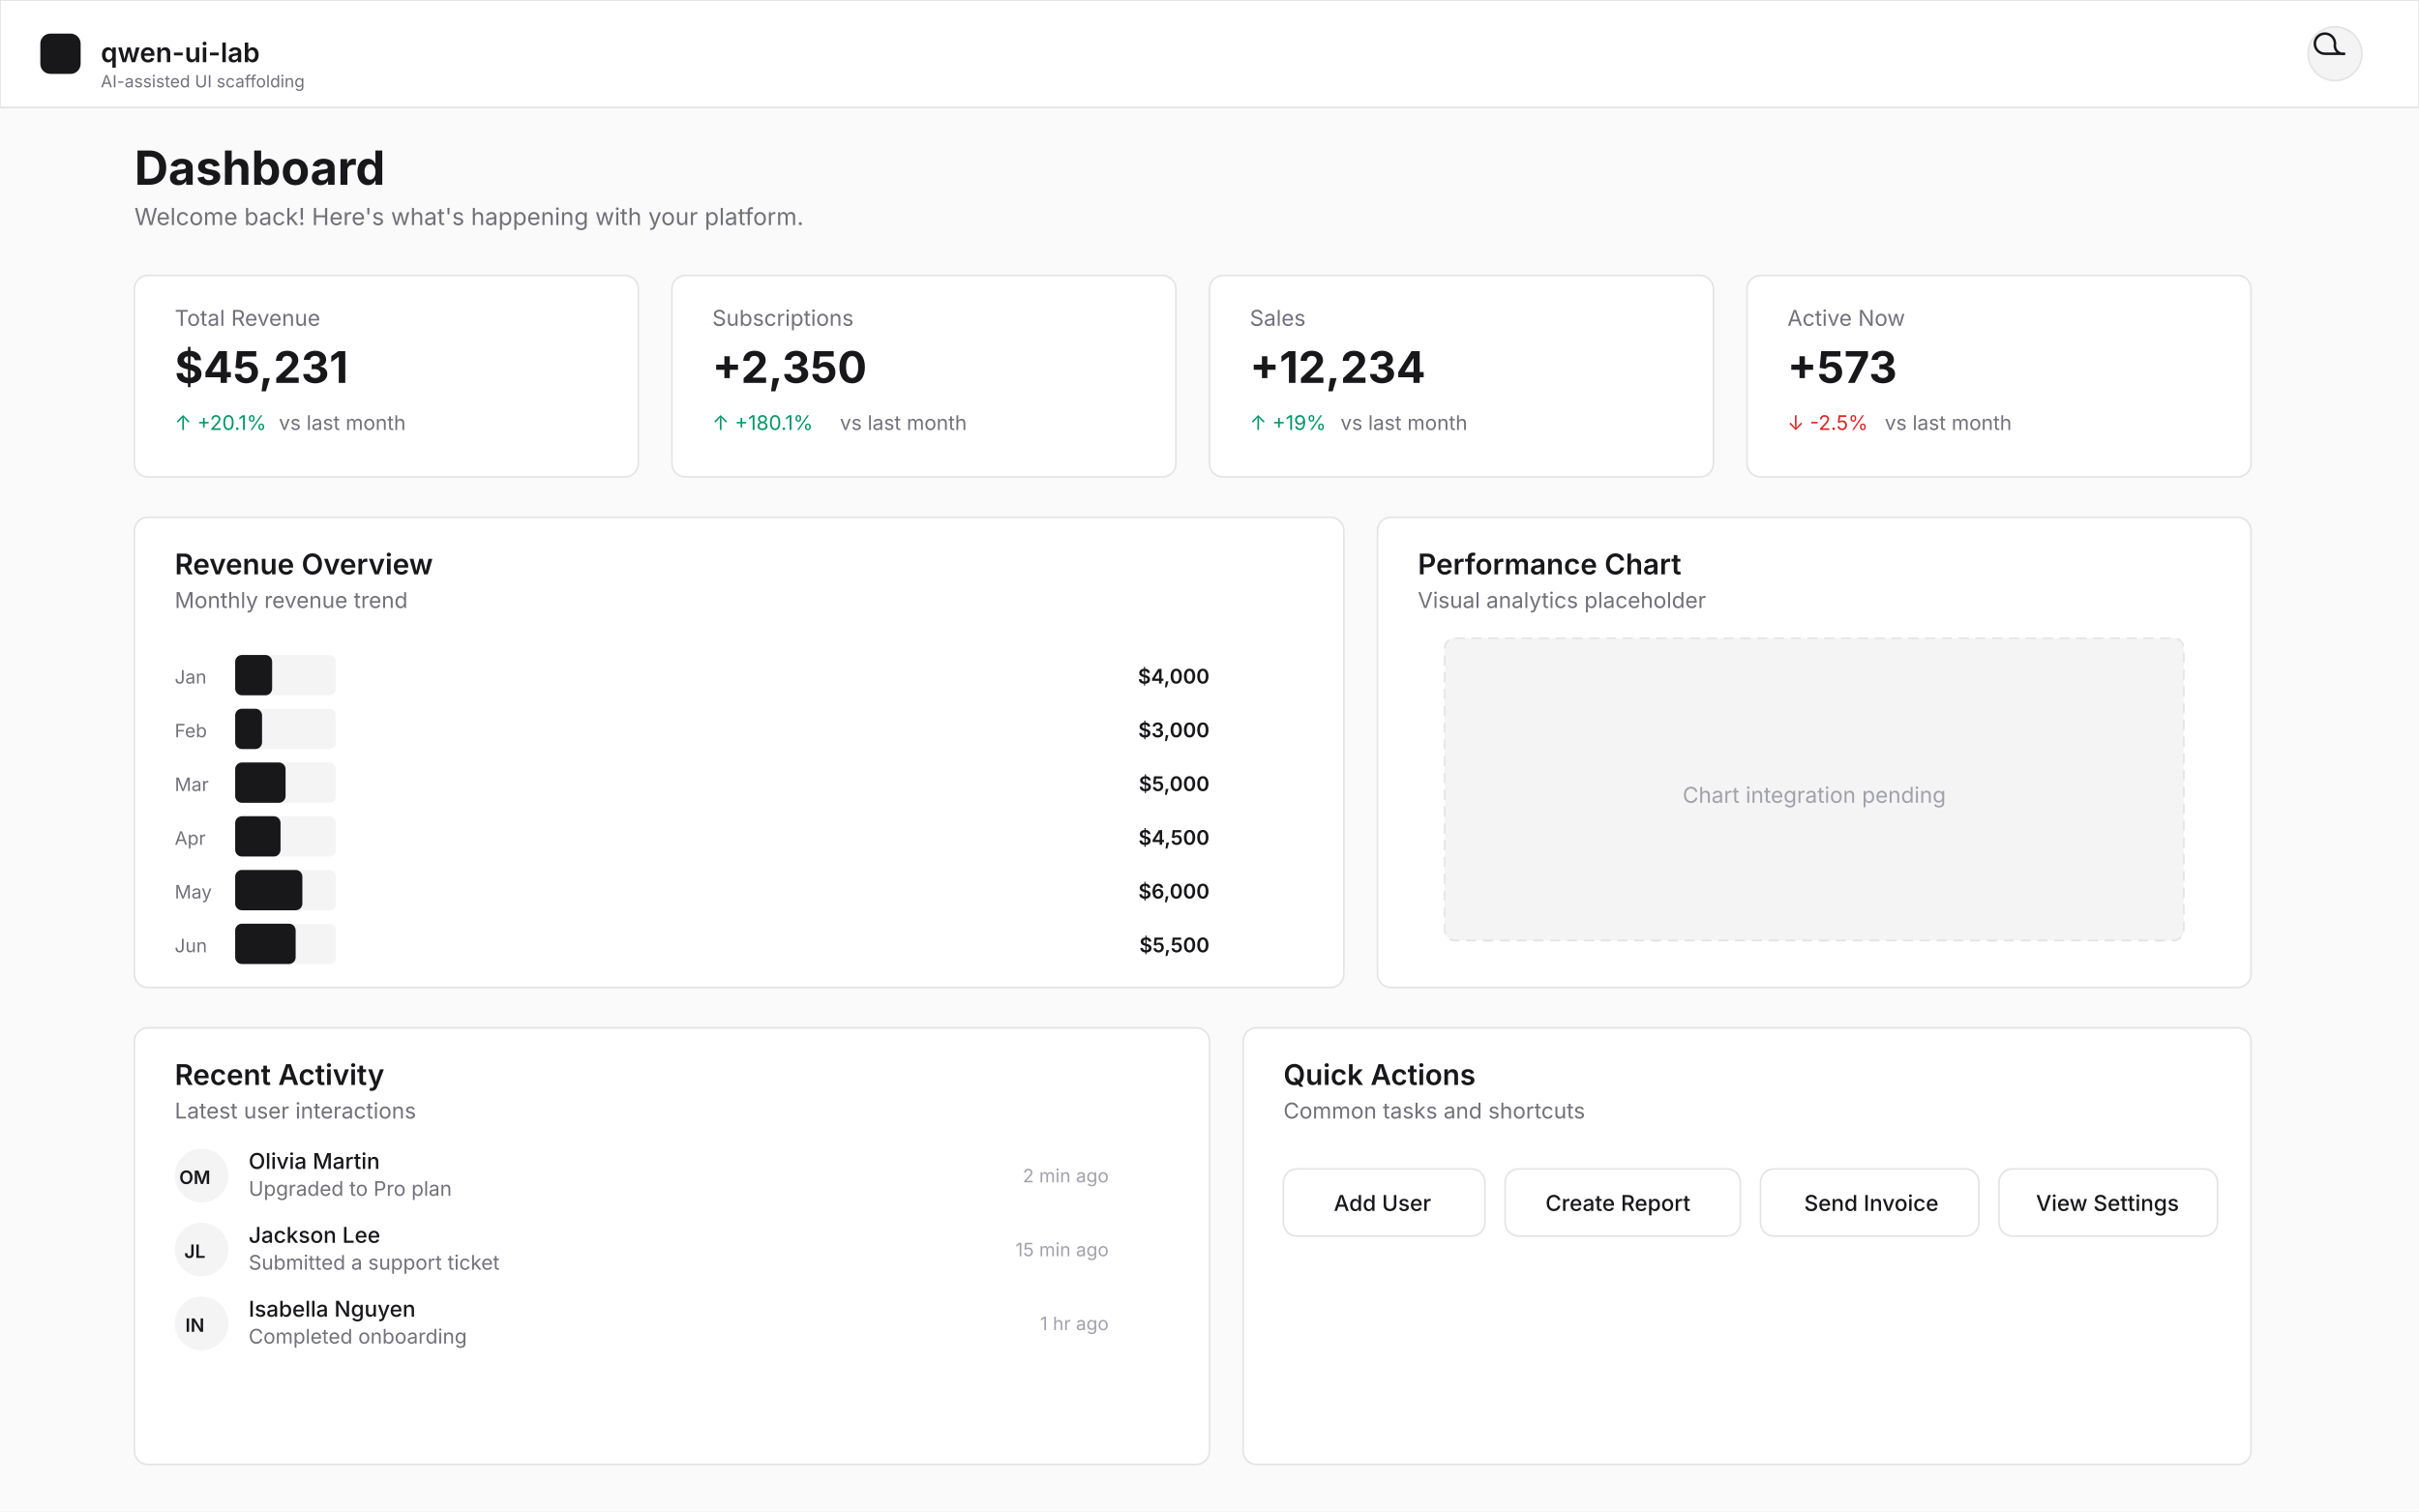
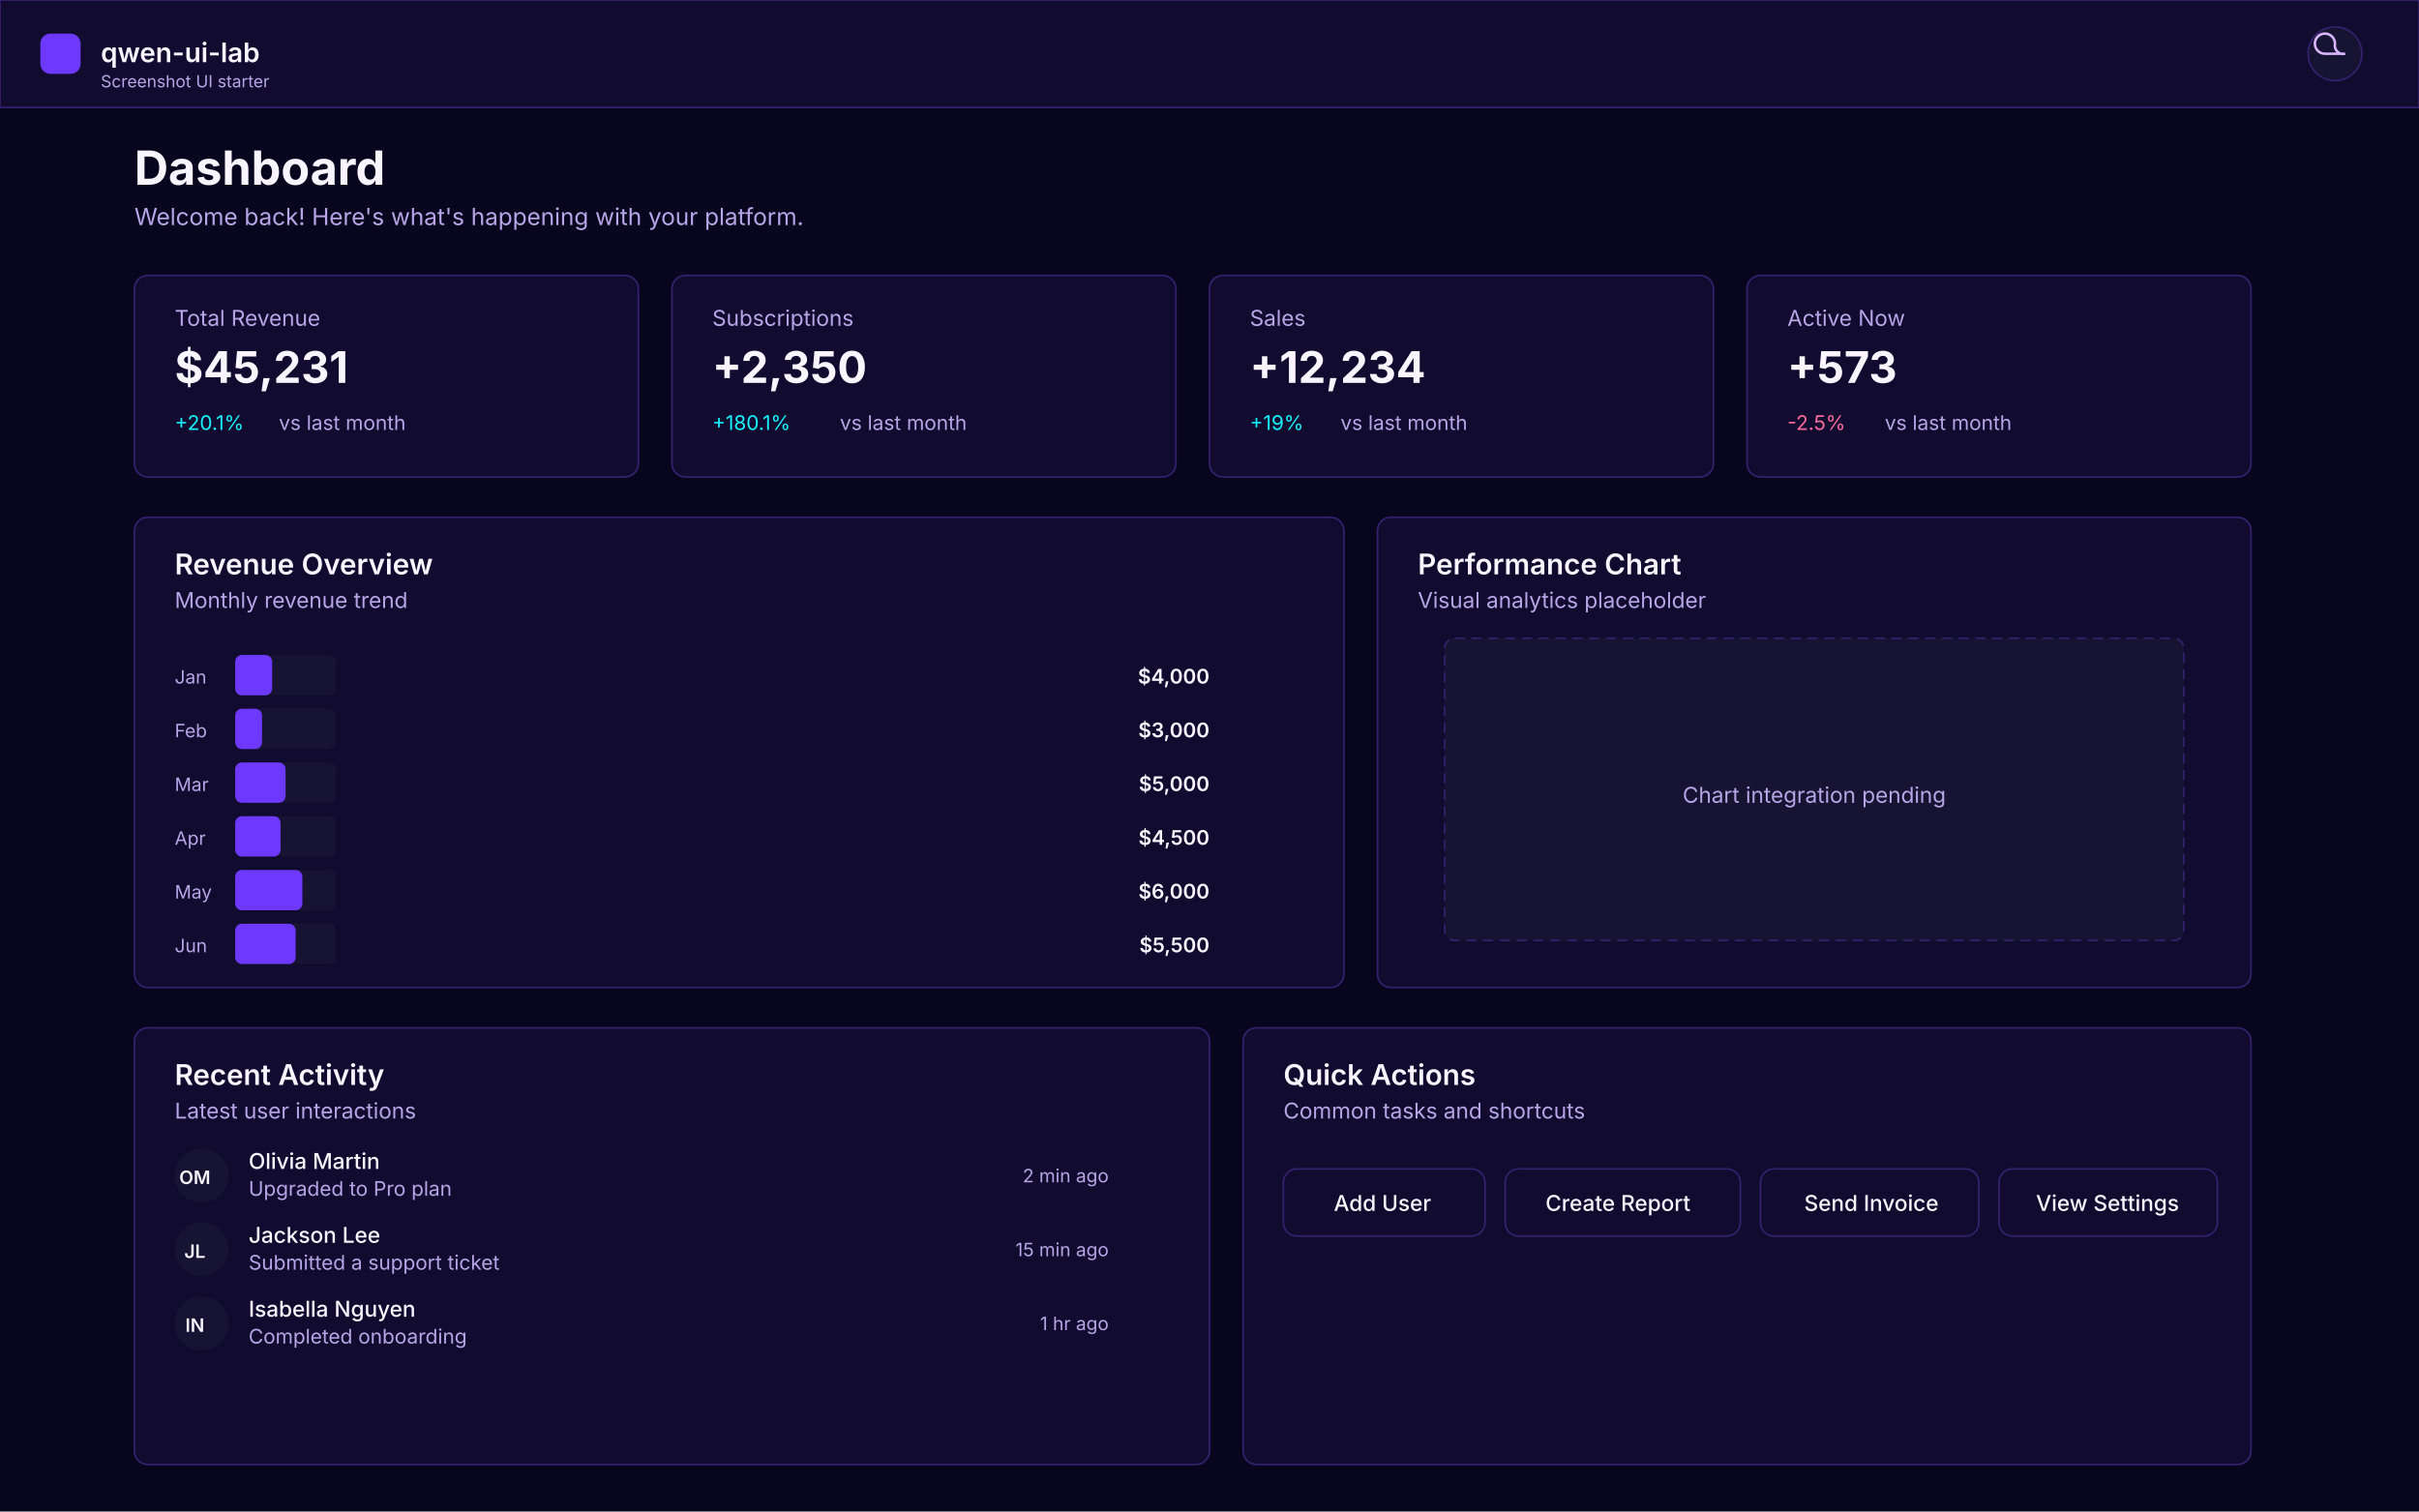
<svg xmlns="http://www.w3.org/2000/svg" fill="none" viewBox="0 0 1440 900">
+   <defs>
+     <style id="qwen-ref-style">
+   rect[fill="#fafafa"], rect[fill="#F8FAFC"] { fill: #08061f; }
+   rect[fill="#fff"], rect[fill="#FFF"] { fill: #100b2f; }
+   rect[fill="#f4f4f5"], circle[fill="#f4f4f5"], rect[fill="#F1F5F9"], rect[fill="#E2E8F0"] { fill: #171333; }
+   rect[fill="#E0F2FE"], circle[fill="#E0F2FE"], circle[fill="#DBEAFE"], rect[fill="#DBEAFE"] { fill: #1a285f; }
+   rect[fill="#DCFCE7"], circle[fill="#DCFCE7"] { fill: #123f42; }
+   rect[fill="#FEF3C7"], circle[fill="#FEF3C7"] { fill: #2a1a55; }
+   rect[fill="#FCE7F3"], circle[fill="#FCE7F3"] { fill: #351447; }
+   rect[fill="#E0E7FF"], circle[fill="#E0E7FF"] { fill: #231a5e; }
+   rect[fill="#18181b"], rect[fill="#111827"] { fill: #6d38ff; }
+   rect[fill="#2563EB"], path[fill="#2563EB"] { fill: #6d38ff; }
+   rect[fill="#10B981"], path[fill="#10B981"] { fill: #19f2ff; }
+   text[fill="#18181b"], text[fill="#111827"] { fill: #f8f5ff; }
+   text[fill="#71717a"], text[fill="#a1a1aa"], text[fill="#A1A1AA"], text[fill="#64748B"], text[fill="#94A3B8"] { fill: #b7a5e7; }
+   text[fill="#059669"], text[fill="#10B981"] { fill: #19f2ff; }
+   text[fill="#dc2626"], text[fill="#EF4444"] { fill: #ff6b9d; }
+   path[stroke="#18181b"], path[stroke="#111827"] { stroke: #d9b6ff; }
+   path[stroke="#2563EB"] { stroke: #9a6dff; }
+   path[stroke="#10B981"] { stroke: #19f2ff; }
+   rect[stroke="#e4e4e7"], circle[stroke="#e4e4e7"], line[stroke="#e4e4e7"], rect[stroke="#CBD5E1"], circle[stroke="#CBD5E1"], line[stroke="#CBD5E1"], rect[stroke="#E2E8F0"] { stroke: #35206e; }
+ </style>
+   </defs>
  <rect width="1440" height="900" fill="#fafafa" />
  <rect width="1440" height="64" fill="#fff" stroke="#e4e4e7" stroke-width="1" />
  <rect width="24" height="24" x="24" y="20" fill="#18181b" rx="6" />
  <text x="60" y="37" fill="#18181b" font-family="Inter,sans-serif" font-size="16" font-weight="600">qwen-ui-lab</text>
-   <text x="60" y="52" fill="#71717a" font-family="Inter,sans-serif" font-size="10">AI-assisted UI scaffolding</text>
+   <text x="60" y="52" fill="#71717a" font-family="Inter,sans-serif" font-size="10">Screenshot UI starter</text>
  <circle cx="1390" cy="32" r="16" fill="#f4f4f5" stroke="#e4e4e7" />
  <path fill="none" stroke="#18181b" stroke-width="1.5" d="M1384 32a6 6 0 1 1 6-6 5 5 0 0 0 6 6z" />
  <text x="80" y="110" fill="#18181b" font-family="Inter,sans-serif" font-size="28" font-weight="700">Dashboard</text>
  <text x="80" y="134" fill="#71717a" font-family="Inter,sans-serif" font-size="14">Welcome back! Here's what's happening with your platform.</text>
  <g>
    <rect width="300" height="120" x="80" y="164" fill="#fff" stroke="#e4e4e7" rx="8" />
    <text x="104" y="194" fill="#71717a" font-family="Inter,sans-serif" font-size="13">Total Revenue</text>
    <text x="104" y="228" fill="#18181b" font-family="Inter,sans-serif" font-size="26" font-weight="700">$45,231</text>
-     <text x="104" y="256" fill="#059669" font-family="Inter,sans-serif" font-size="12">↑ +20.1%</text>
+     <text x="104" y="256" fill="#059669" font-family="Inter,sans-serif" font-size="12">+20.1%</text>
    <text x="166" y="256" fill="#71717a" font-family="Inter,sans-serif" font-size="12">vs last month</text>
    <rect width="300" height="120" x="400" y="164" fill="#fff" stroke="#e4e4e7" rx="8" />
    <text x="424" y="194" fill="#71717a" font-family="Inter,sans-serif" font-size="13">Subscriptions</text>
    <text x="424" y="228" fill="#18181b" font-family="Inter,sans-serif" font-size="26" font-weight="700">+2,350</text>
-     <text x="424" y="256" fill="#059669" font-family="Inter,sans-serif" font-size="12">↑ +180.1%</text>
+     <text x="424" y="256" fill="#059669" font-family="Inter,sans-serif" font-size="12">+180.1%</text>
    <text x="500" y="256" fill="#71717a" font-family="Inter,sans-serif" font-size="12">vs last month</text>
    <rect width="300" height="120" x="720" y="164" fill="#fff" stroke="#e4e4e7" rx="8" />
    <text x="744" y="194" fill="#71717a" font-family="Inter,sans-serif" font-size="13">Sales</text>
    <text x="744" y="228" fill="#18181b" font-family="Inter,sans-serif" font-size="26" font-weight="700">+12,234</text>
-     <text x="744" y="256" fill="#059669" font-family="Inter,sans-serif" font-size="12">↑ +19%</text>
+     <text x="744" y="256" fill="#059669" font-family="Inter,sans-serif" font-size="12">+19%</text>
    <text x="798" y="256" fill="#71717a" font-family="Inter,sans-serif" font-size="12">vs last month</text>
    <rect width="300" height="120" x="1040" y="164" fill="#fff" stroke="#e4e4e7" rx="8" />
    <text x="1064" y="194" fill="#71717a" font-family="Inter,sans-serif" font-size="13">Active Now</text>
    <text x="1064" y="228" fill="#18181b" font-family="Inter,sans-serif" font-size="26" font-weight="700">+573</text>
-     <text x="1064" y="256" fill="#dc2626" font-family="Inter,sans-serif" font-size="12">↓ -2.5%</text>
+     <text x="1064" y="256" fill="#dc2626" font-family="Inter,sans-serif" font-size="12">-2.5%</text>
    <text x="1122" y="256" fill="#71717a" font-family="Inter,sans-serif" font-size="12">vs last month</text>
  </g>
  <g>
    <rect width="720" height="280" x="80" y="308" fill="#fff" stroke="#e4e4e7" rx="8" />
    <text x="104" y="342" fill="#18181b" font-family="Inter,sans-serif" font-size="17" font-weight="600">Revenue Overview</text>
    <text x="104" y="362" fill="#71717a" font-family="Inter,sans-serif" font-size="13">Monthly revenue trend</text>
    <rect width="60" height="24" x="140" y="390" fill="#f4f4f5" rx="4" />
    <rect width="22" height="24" x="140" y="390" fill="#18181b" rx="4" />
    <text x="104" y="407" fill="#71717a" font-family="Inter,sans-serif" font-size="11">Jan</text>
    <text x="720" y="407" fill="#18181b" font-family="Inter,sans-serif" font-size="12" font-weight="600" text-anchor="end">$4,000</text>
    <rect width="60" height="24" x="140" y="422" fill="#f4f4f5" rx="4" />
    <rect width="16" height="24" x="140" y="422" fill="#18181b" rx="4" />
    <text x="104" y="439" fill="#71717a" font-family="Inter,sans-serif" font-size="11">Feb</text>
    <text x="720" y="439" fill="#18181b" font-family="Inter,sans-serif" font-size="12" font-weight="600" text-anchor="end">$3,000</text>
    <rect width="60" height="24" x="140" y="454" fill="#f4f4f5" rx="4" />
    <rect width="30" height="24" x="140" y="454" fill="#18181b" rx="4" />
    <text x="104" y="471" fill="#71717a" font-family="Inter,sans-serif" font-size="11">Mar</text>
    <text x="720" y="471" fill="#18181b" font-family="Inter,sans-serif" font-size="12" font-weight="600" text-anchor="end">$5,000</text>
    <rect width="60" height="24" x="140" y="486" fill="#f4f4f5" rx="4" />
    <rect width="27" height="24" x="140" y="486" fill="#18181b" rx="4" />
    <text x="104" y="503" fill="#71717a" font-family="Inter,sans-serif" font-size="11">Apr</text>
    <text x="720" y="503" fill="#18181b" font-family="Inter,sans-serif" font-size="12" font-weight="600" text-anchor="end">$4,500</text>
    <rect width="60" height="24" x="140" y="518" fill="#f4f4f5" rx="4" />
    <rect width="40" height="24" x="140" y="518" fill="#18181b" rx="4" />
    <text x="104" y="535" fill="#71717a" font-family="Inter,sans-serif" font-size="11">May</text>
    <text x="720" y="535" fill="#18181b" font-family="Inter,sans-serif" font-size="12" font-weight="600" text-anchor="end">$6,000</text>
    <rect width="60" height="24" x="140" y="550" fill="#f4f4f5" rx="4" />
    <rect width="36" height="24" x="140" y="550" fill="#18181b" rx="4" />
    <text x="104" y="567" fill="#71717a" font-family="Inter,sans-serif" font-size="11">Jun</text>
    <text x="720" y="567" fill="#18181b" font-family="Inter,sans-serif" font-size="12" font-weight="600" text-anchor="end">$5,500</text>
    <rect width="520" height="280" x="820" y="308" fill="#fff" stroke="#e4e4e7" rx="8" />
    <text x="844" y="342" fill="#18181b" font-family="Inter,sans-serif" font-size="17" font-weight="600">Performance Chart</text>
    <text x="844" y="362" fill="#71717a" font-family="Inter,sans-serif" font-size="13">Visual analytics placeholder</text>
    <rect width="440" height="180" x="860" y="380" fill="#f4f4f5" stroke="#e4e4e7" stroke-dasharray="6 4" rx="6" />
    <text x="1080" y="478" fill="#a1a1aa" font-family="Inter,sans-serif" font-size="13" text-anchor="middle">Chart integration pending</text>
  </g>
  <g>
    <rect width="640" height="260" x="80" y="612" fill="#fff" stroke="#e4e4e7" rx="8" />
    <text x="104" y="646" fill="#18181b" font-family="Inter,sans-serif" font-size="17" font-weight="600">Recent Activity</text>
    <text x="104" y="666" fill="#71717a" font-family="Inter,sans-serif" font-size="13">Latest user interactions</text>
    <circle cx="120" cy="700" r="16" fill="#f4f4f5" />
    <text x="116" y="705" fill="#18181b" font-family="Inter,sans-serif" font-size="11" font-weight="600" text-anchor="middle">OM</text>
    <text x="148" y="696" fill="#18181b" font-family="Inter,sans-serif" font-size="13" font-weight="500">Olivia Martin</text>
    <text x="148" y="712" fill="#71717a" font-family="Inter,sans-serif" font-size="12">Upgraded to Pro plan</text>
    <text x="660" y="704" fill="#a1a1aa" font-family="Inter,sans-serif" font-size="11" text-anchor="end">2 min ago</text>
    <circle cx="120" cy="744" r="16" fill="#f4f4f5" />
    <text x="116" y="749" fill="#18181b" font-family="Inter,sans-serif" font-size="11" font-weight="600" text-anchor="middle">JL</text>
    <text x="148" y="740" fill="#18181b" font-family="Inter,sans-serif" font-size="13" font-weight="500">Jackson Lee</text>
    <text x="148" y="756" fill="#71717a" font-family="Inter,sans-serif" font-size="12">Submitted a support ticket</text>
    <text x="660" y="748" fill="#a1a1aa" font-family="Inter,sans-serif" font-size="11" text-anchor="end">15 min ago</text>
    <circle cx="120" cy="788" r="16" fill="#f4f4f5" />
    <text x="116" y="793" fill="#18181b" font-family="Inter,sans-serif" font-size="11" font-weight="600" text-anchor="middle">IN</text>
    <text x="148" y="784" fill="#18181b" font-family="Inter,sans-serif" font-size="13" font-weight="500">Isabella Nguyen</text>
    <text x="148" y="800" fill="#71717a" font-family="Inter,sans-serif" font-size="12">Completed onboarding</text>
    <text x="660" y="792" fill="#a1a1aa" font-family="Inter,sans-serif" font-size="11" text-anchor="end">1 hr ago</text>
    <rect width="600" height="260" x="740" y="612" fill="#fff" stroke="#e4e4e7" rx="8" />
    <text x="764" y="646" fill="#18181b" font-family="Inter,sans-serif" font-size="17" font-weight="600">Quick Actions</text>
    <text x="764" y="666" fill="#71717a" font-family="Inter,sans-serif" font-size="13">Common tasks and shortcuts</text>
    <rect width="120" height="40" x="764" y="696" fill="#fff" stroke="#e4e4e7" rx="8" />
    <text x="794" y="721" fill="#18181b" font-family="Inter,sans-serif" font-size="13" font-weight="500">Add User</text>
    <rect width="140" height="40" x="896" y="696" fill="#fff" stroke="#e4e4e7" rx="8" />
    <text x="920" y="721" fill="#18181b" font-family="Inter,sans-serif" font-size="13" font-weight="500">Create Report</text>
    <rect width="130" height="40" x="1048" y="696" fill="#fff" stroke="#e4e4e7" rx="8" />
    <text x="1074" y="721" fill="#18181b" font-family="Inter,sans-serif" font-size="13" font-weight="500">Send Invoice</text>
    <rect width="130" height="40" x="1190" y="696" fill="#fff" stroke="#e4e4e7" rx="8" />
    <text x="1212" y="721" fill="#18181b" font-family="Inter,sans-serif" font-size="13" font-weight="500">View Settings</text>
  </g>
</svg>
